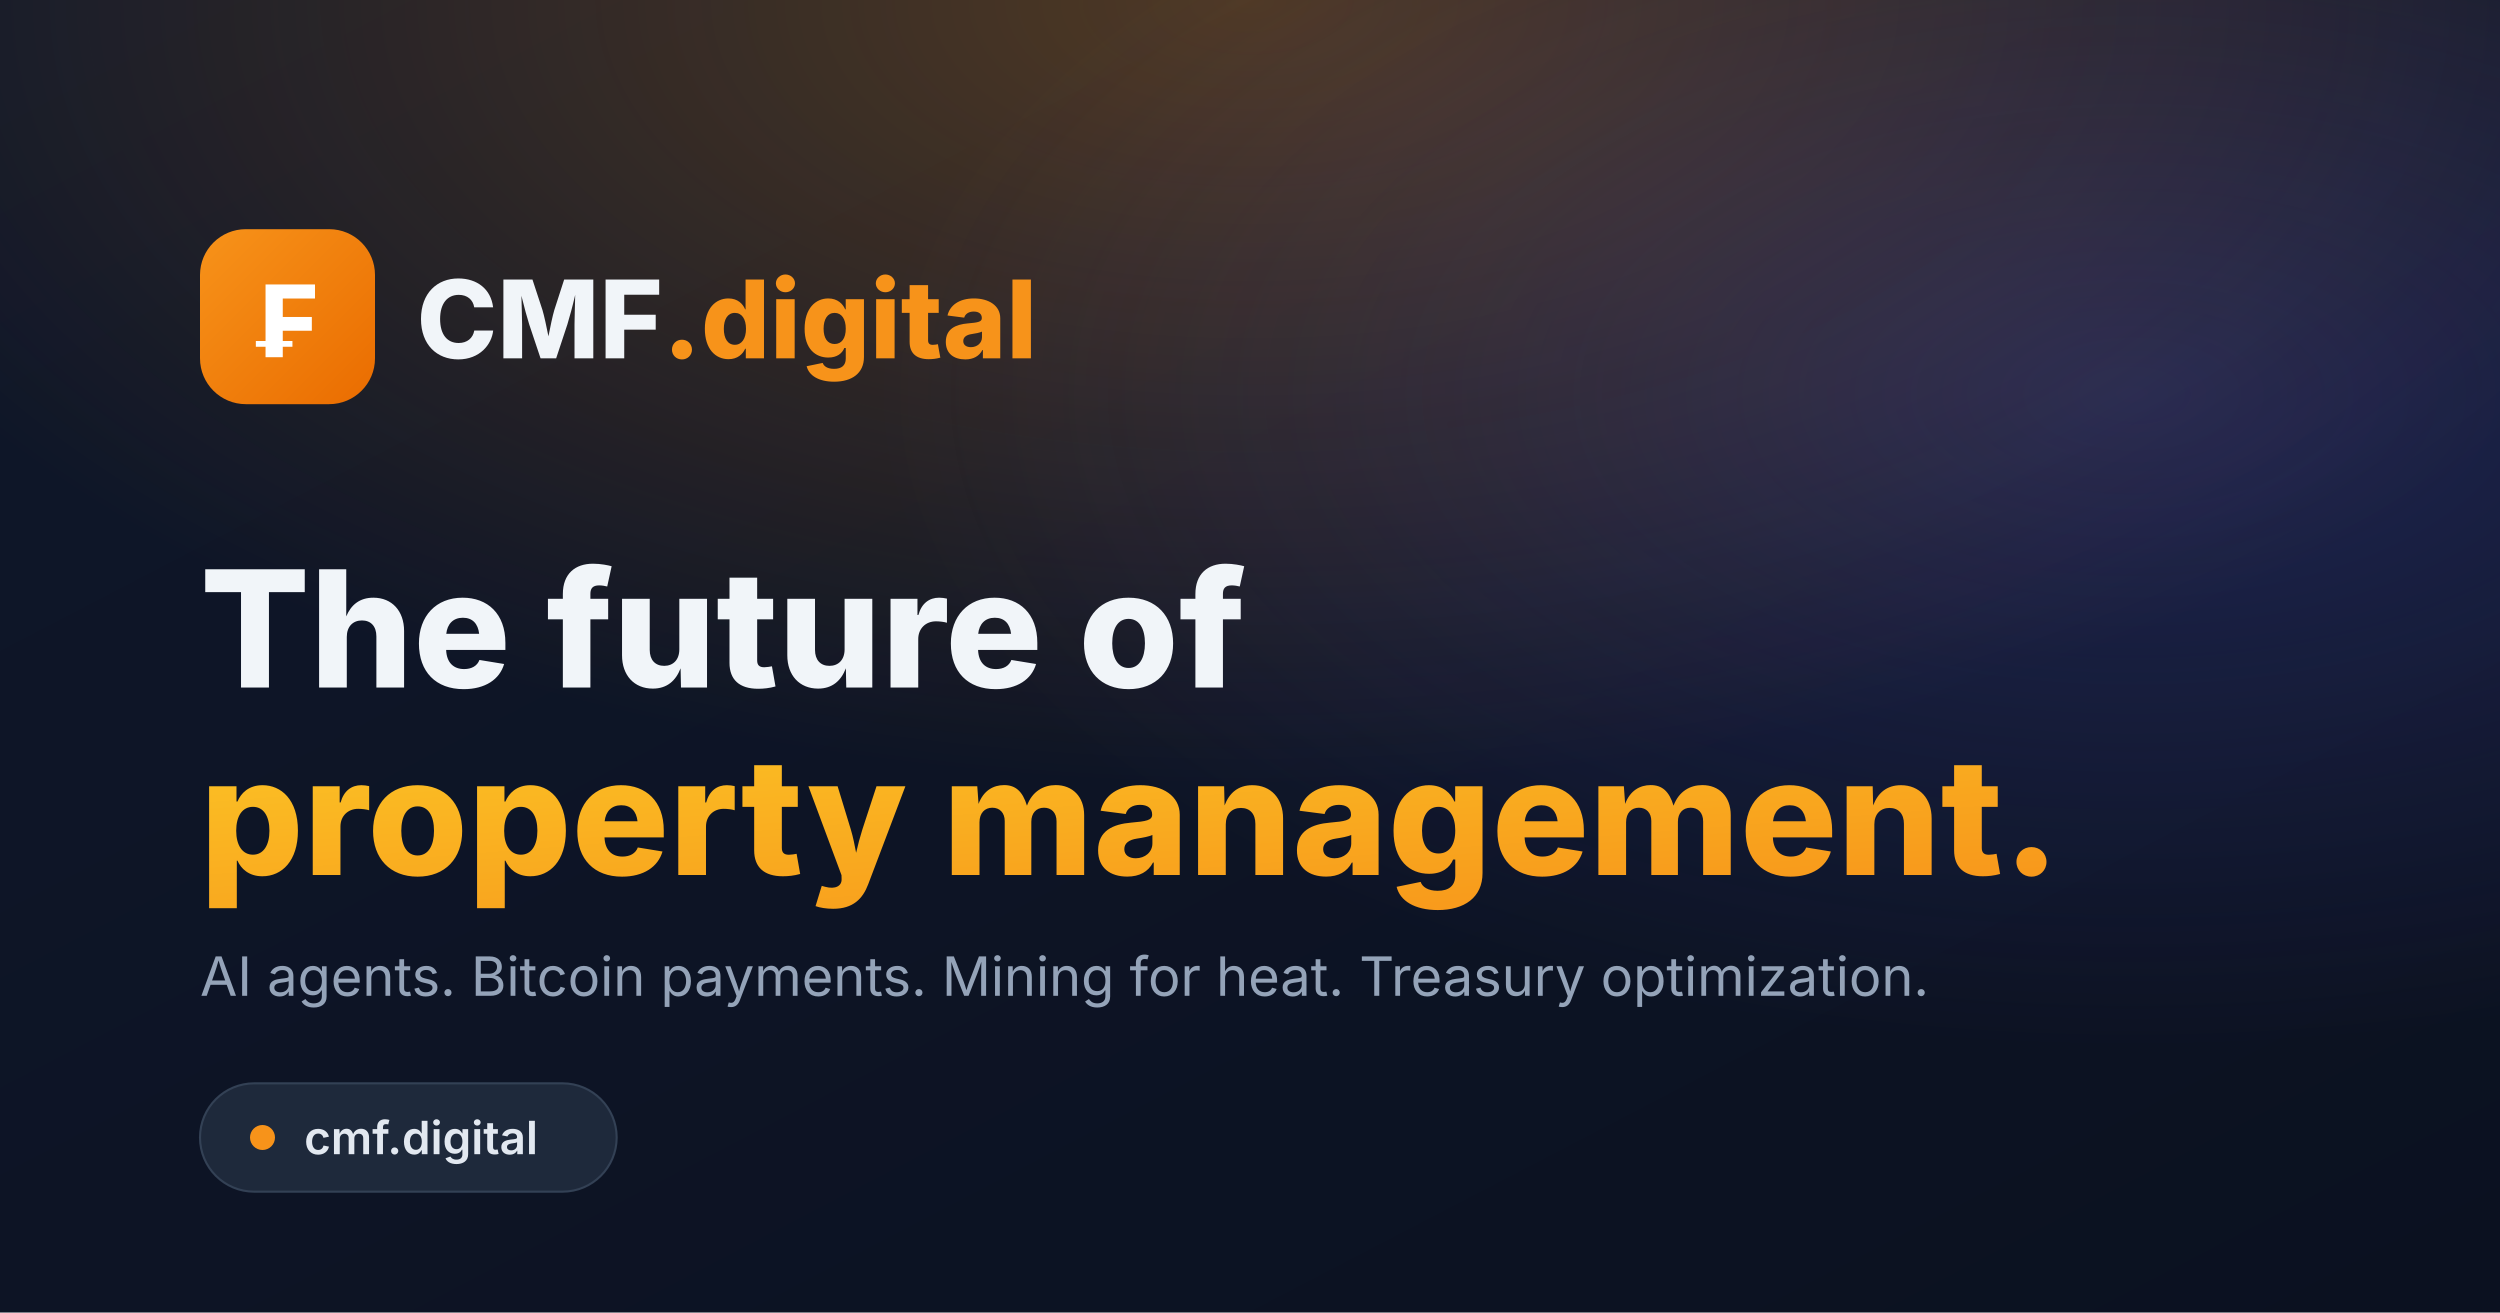
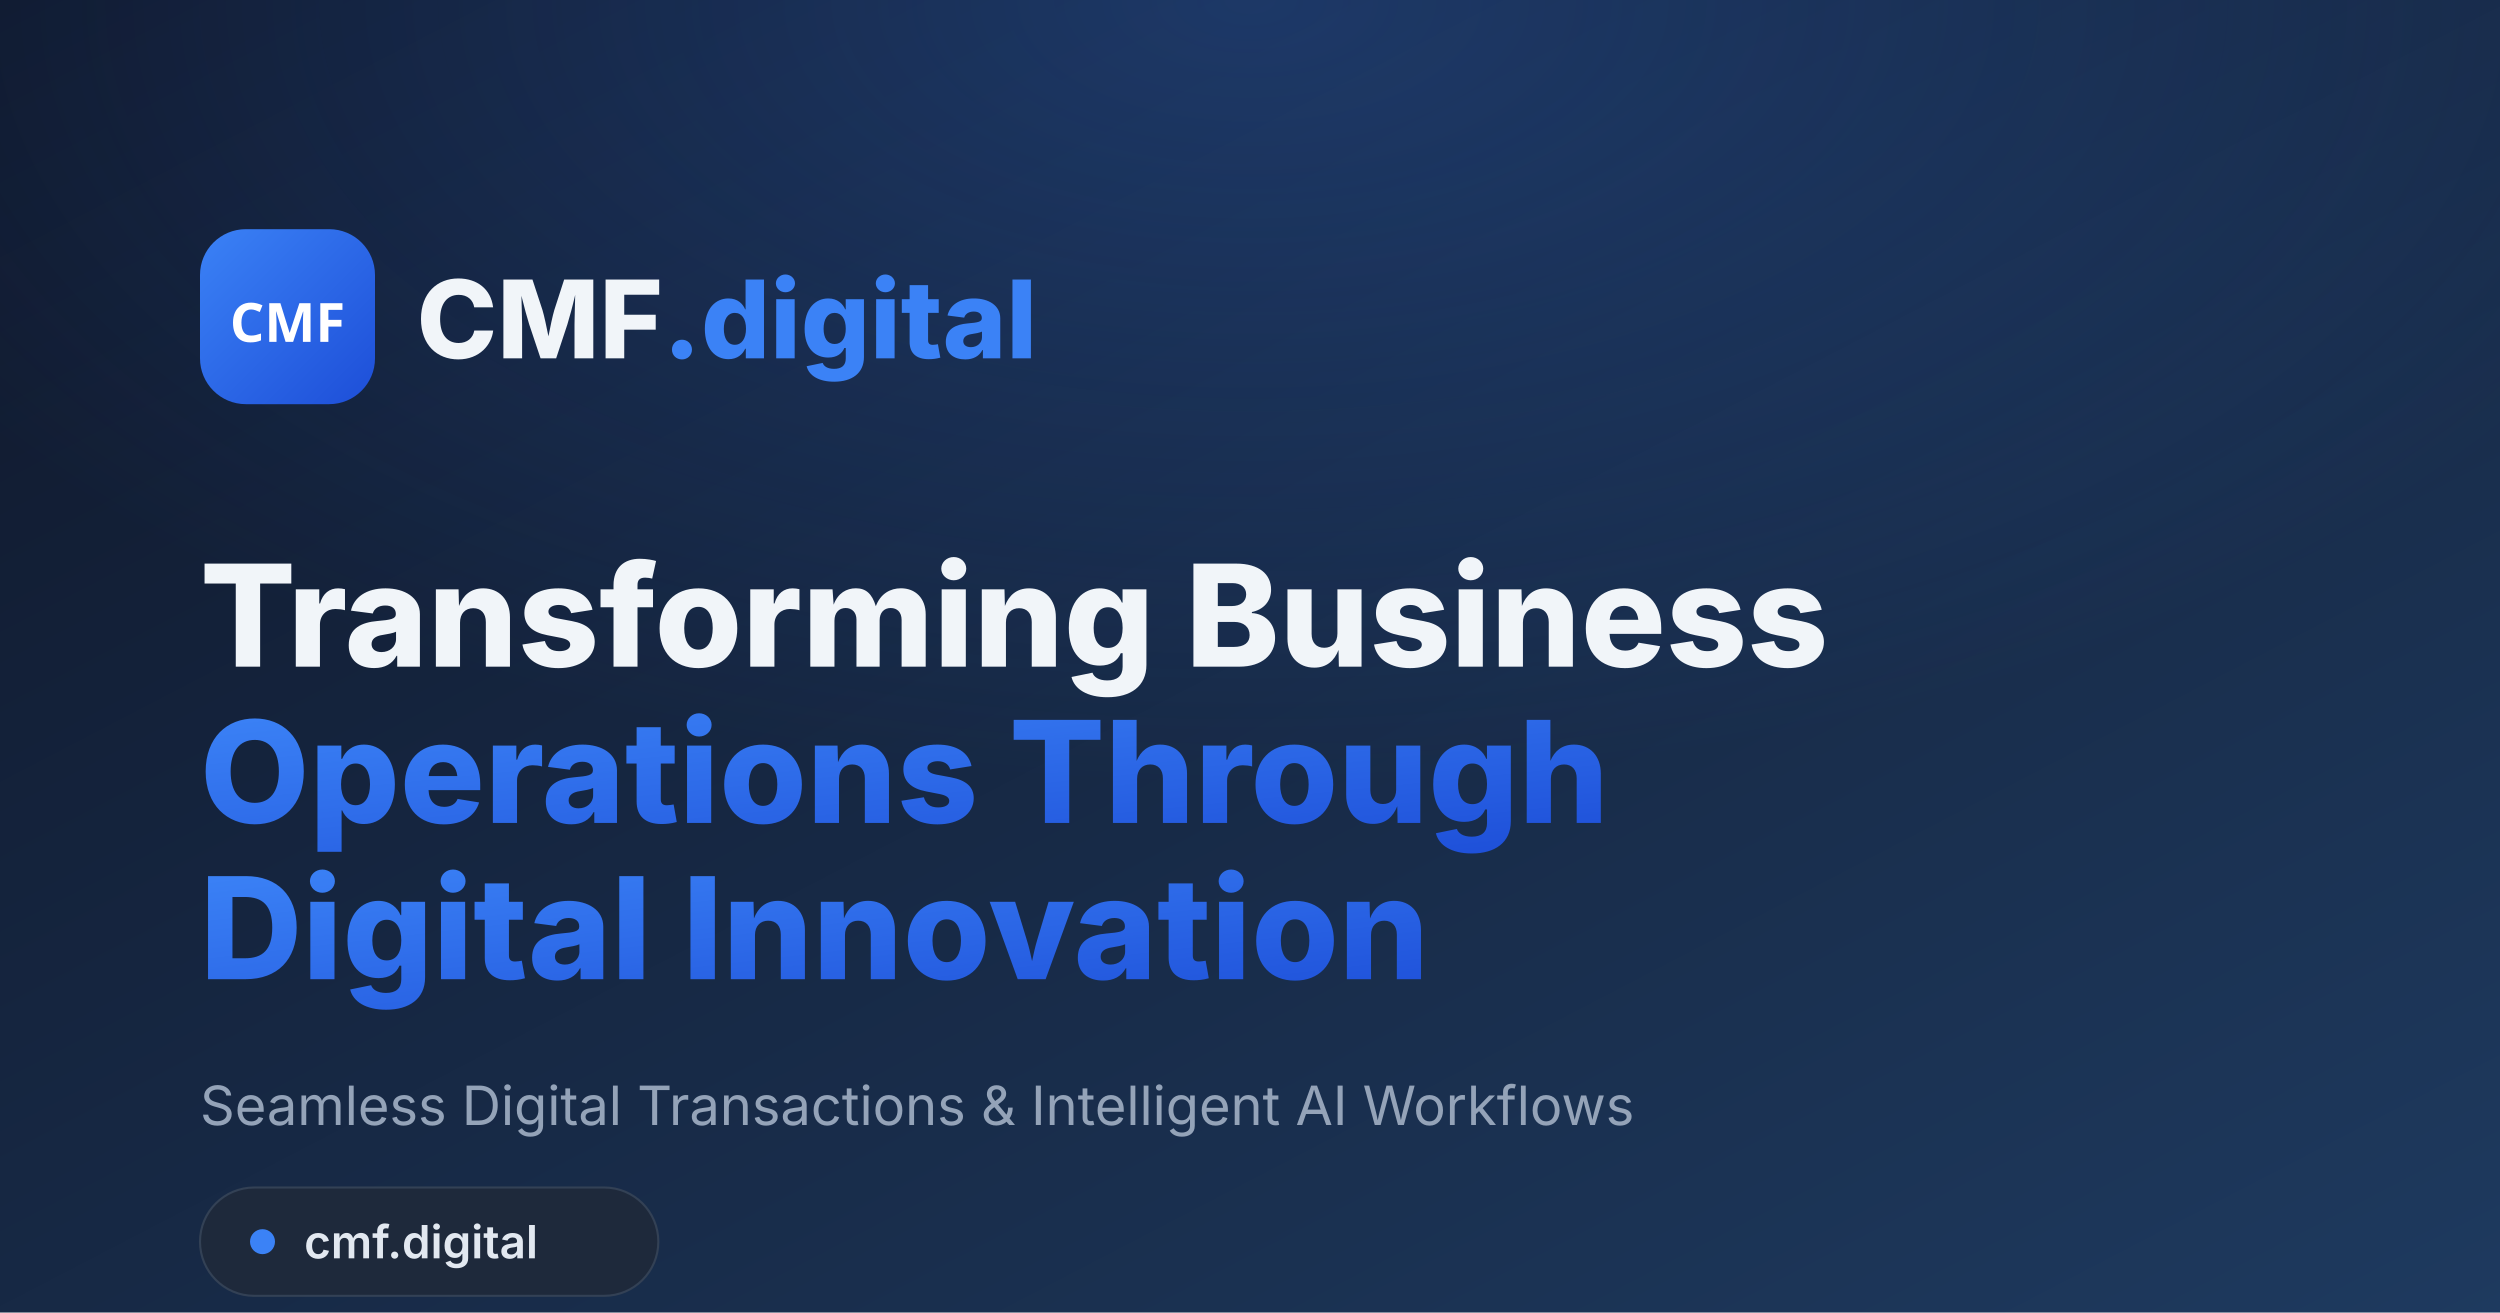
<svg xmlns="http://www.w3.org/2000/svg" viewBox="0 0 1200 630" width="1200" height="630">
  <defs>
    <linearGradient id="bg" x1="0" y1="0" x2="1" y2="1">
      <stop offset="0%" stop-color="#0f172a" />
-       <stop offset="100%" stop-color="#0b1120" />
+       <stop offset="100%" stop-color="#1e3a5f" />
    </linearGradient>
    <linearGradient id="brand" x1="0" y1="0" x2="1" y2="1">
-       <stop offset="0%" stop-color="#f7931a" />
-       <stop offset="100%" stop-color="#ea6c00" />
+       <stop offset="0%" stop-color="#3b82f6" />
+       <stop offset="100%" stop-color="#1d4ed8" />
    </linearGradient>
-     <linearGradient id="accent" x1="0" y1="0" x2="1" y2="1">
-       <stop offset="0%" stop-color="#fbbf24" />
-       <stop offset="100%" stop-color="#f7931a" />
-     </linearGradient>
-     <radialGradient id="glow1" cx="50%" cy="0%" r="60%">
-       <stop offset="0%" stop-color="#f7931a" stop-opacity="0.28" />
-       <stop offset="100%" stop-color="#f7931a" stop-opacity="0" />
-     </radialGradient>
-     <radialGradient id="glow2" cx="85%" cy="30%" r="50%">
-       <stop offset="0%" stop-color="#6366f1" stop-opacity="0.22" />
-       <stop offset="100%" stop-color="#6366f1" stop-opacity="0" />
+     <radialGradient id="glow" cx="50%" cy="0%" r="60%">
+       <stop offset="0%" stop-color="#3b82f6" stop-opacity="0.25" />
+       <stop offset="100%" stop-color="#3b82f6" stop-opacity="0" />
    </radialGradient>
  </defs>
  <rect width="1200" height="630" fill="url(#bg)" />
-   <rect width="1200" height="630" fill="url(#glow1)" />
-   <rect width="1200" height="630" fill="url(#glow2)" />
+   <rect width="1200" height="630" fill="url(#glow)" />
  <g transform="translate(96 110)">
    <rect width="84" height="84" rx="22" fill="url(#brand)" />
-     <text x="42" y="44" text-anchor="middle" dominant-baseline="central" font-family="system-ui, -apple-system, sans-serif" font-size="48" font-weight="800" fill="#ffffff">₣</text>
+     <text x="42" y="44" text-anchor="middle" dominant-baseline="central" font-family="system-ui, sans-serif" font-size="26" font-weight="800" fill="#ffffff">CMF</text>
  </g>
-   <text x="200" y="172" font-family="Inter, system-ui, sans-serif" font-size="52" font-weight="800" fill="#f1f5f9">CMF<tspan fill="#f7931a">.digital</tspan>
+   <text x="200" y="172" font-family="Inter, system-ui, sans-serif" font-size="52" font-weight="800" fill="#f1f5f9">CMF<tspan fill="#3b82f6">.digital</tspan>
  </text>
-   <text x="96" y="330" font-family="Inter, system-ui, sans-serif" font-size="78" font-weight="800" fill="#f1f5f9">The future of</text>
-   <text x="96" y="420" font-family="Inter, system-ui, sans-serif" font-size="78" font-weight="800" fill="url(#accent)">property management.</text>
-   <text x="96" y="478" font-family="Inter, system-ui, sans-serif" font-size="26" font-weight="400" fill="#94a3b8">AI agents. Bitcoin payments. Mining for heat. Treasury optimization.</text>
-   <g transform="translate(96 520)">
-     <rect width="200" height="52" rx="26" fill="#1e293b" stroke="#334155" stroke-width="1" />
-     <circle cx="30" cy="26" r="6" fill="#f7931a" />
-     <text x="50" y="34" font-family="Inter, system-ui, sans-serif" font-size="22" font-weight="600" fill="#e2e8f0">cmf.digital</text>
+   <text x="96" y="320" font-family="Inter, system-ui, sans-serif" font-size="68" font-weight="800" fill="#f1f5f9">Transforming Business</text>
+   <text x="96" y="395" font-family="Inter, system-ui, sans-serif" font-size="68" font-weight="800" fill="url(#brand)">Operations Through</text>
+   <text x="96" y="470" font-family="Inter, system-ui, sans-serif" font-size="68" font-weight="800" fill="url(#brand)">Digital Innovation</text>
+   <text x="96" y="540" font-family="Inter, system-ui, sans-serif" font-size="26" font-weight="400" fill="#94a3b8">Seamless Digital Transactions &amp; Intelligent AI Workflows</text>
+   <g transform="translate(96 570)">
+     <rect width="220" height="52" rx="26" fill="#1e293b" stroke="#334155" stroke-width="1" />
+     <circle cx="30" cy="26" r="6" fill="#3b82f6" />
+     <text x="50" y="34" font-family="Inter, sans-serif" font-size="22" font-weight="600" fill="#e2e8f0">cmf.digital</text>
  </g>
</svg>
